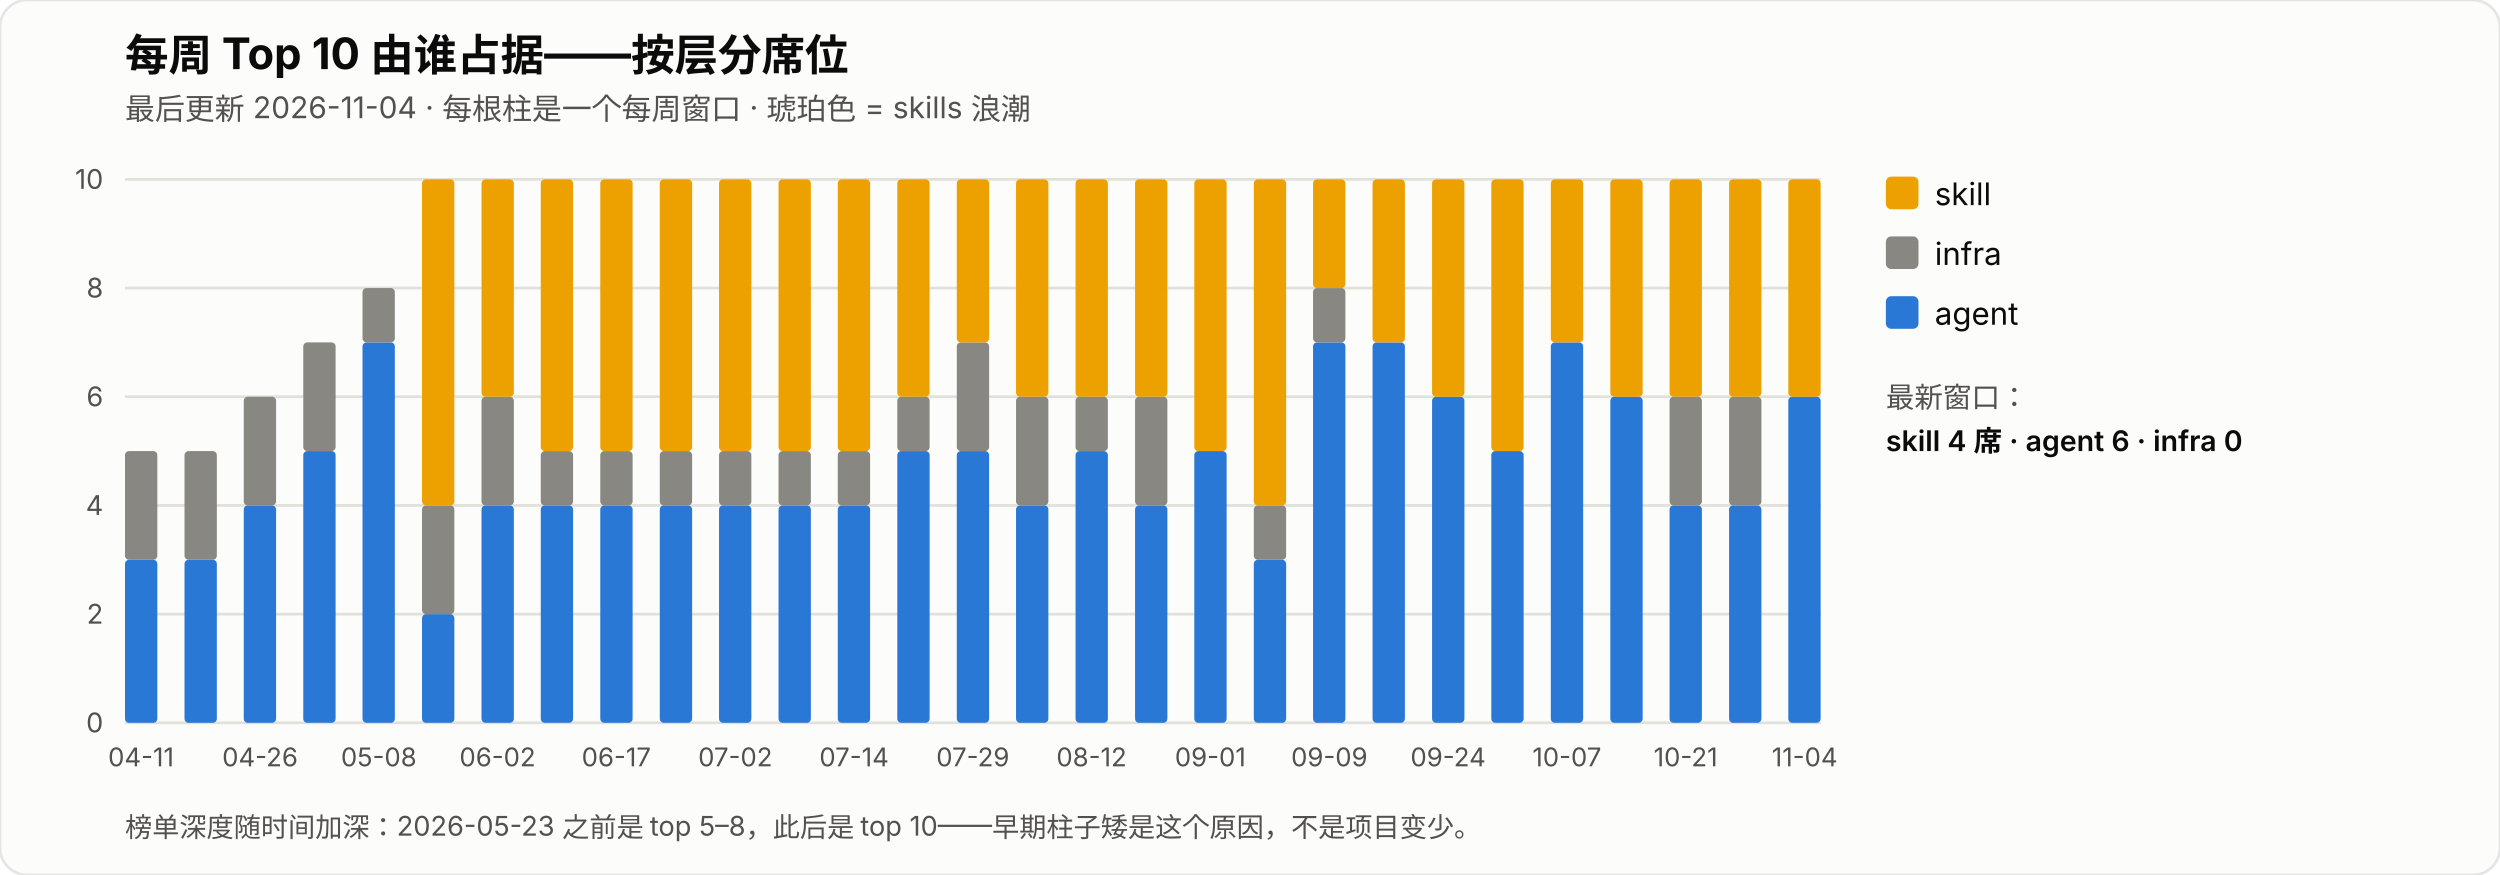
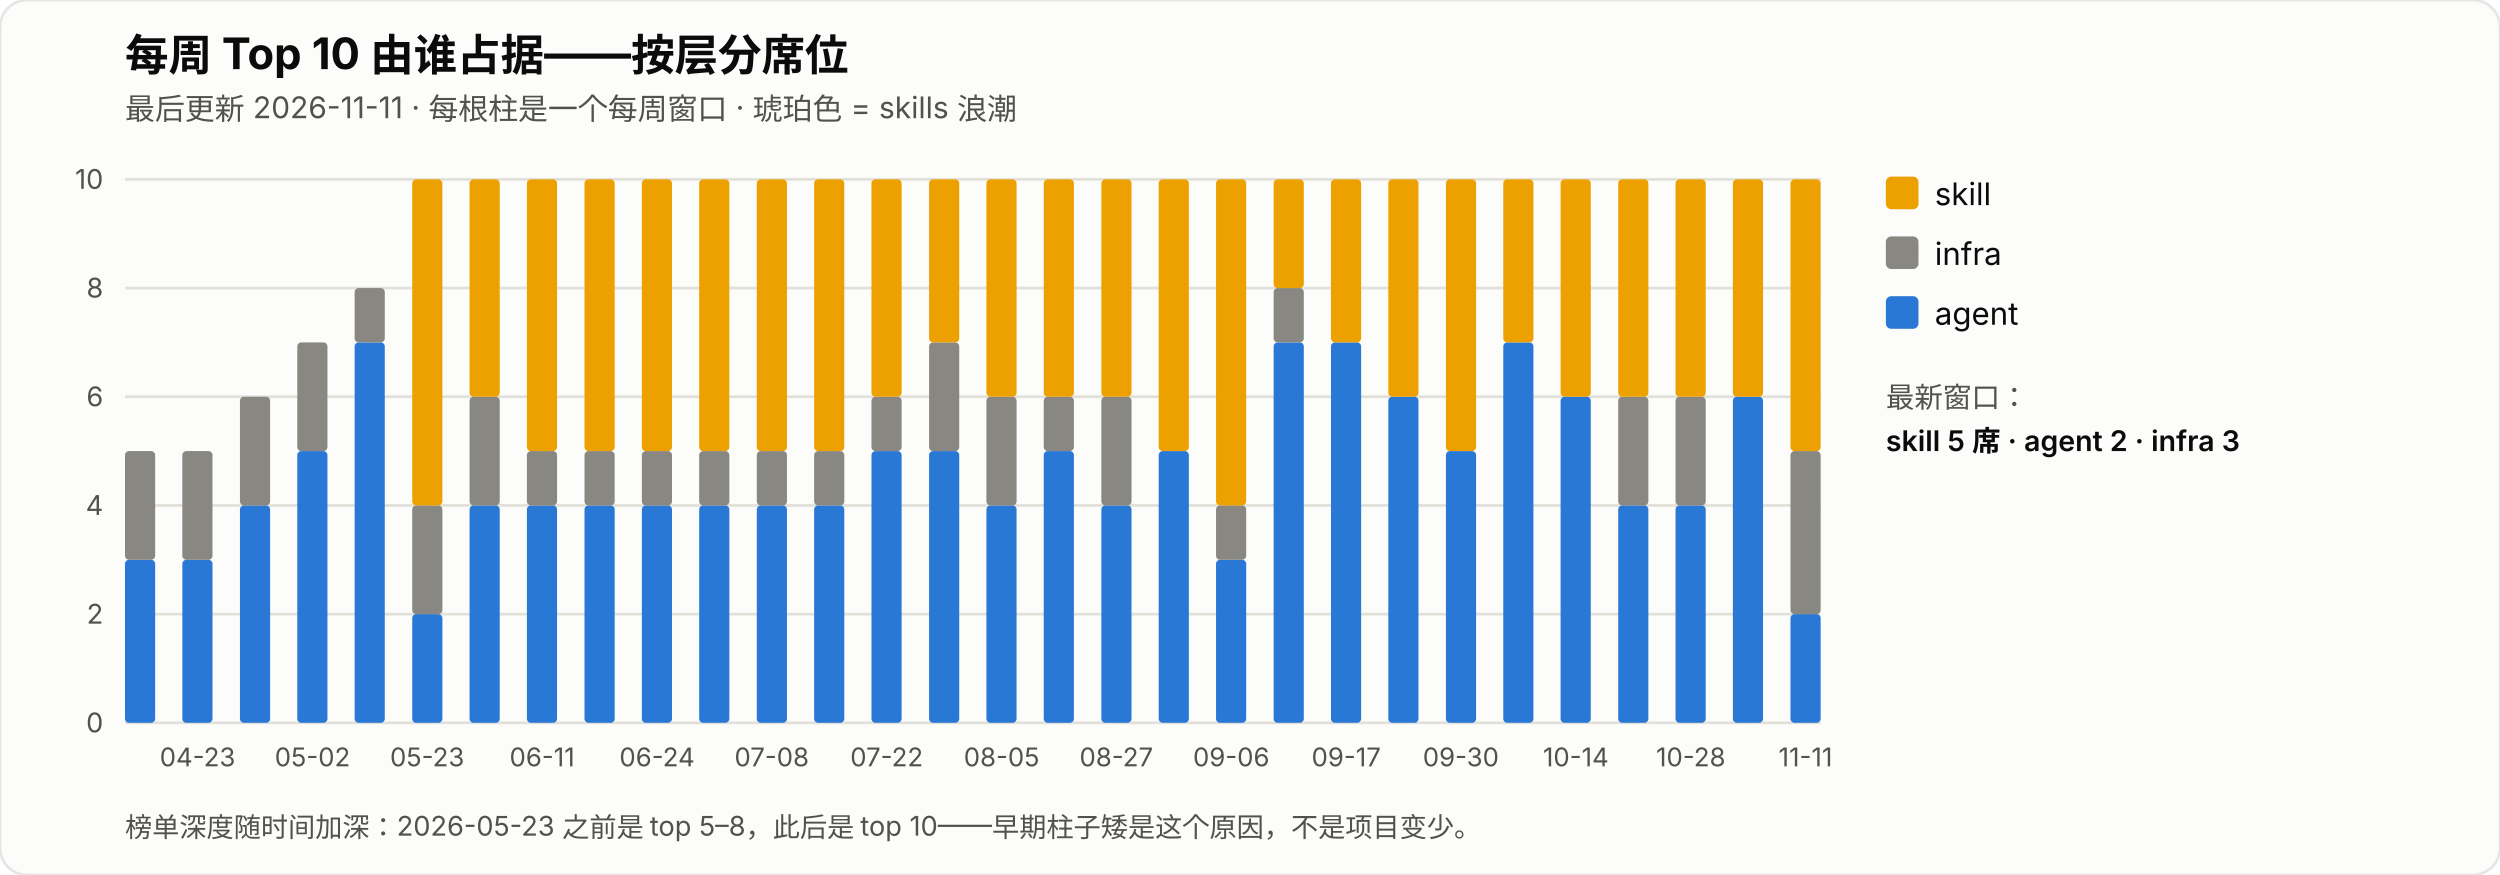
<svg xmlns="http://www.w3.org/2000/svg" width="920" height="322" viewBox="0 0 920 322" font-family="system-ui, -apple-system, sans-serif">
  <rect width="920" height="322" rx="10" fill="#fcfcfb" stroke="rgba(11,11,11,0.10)" />
  <text x="46" y="26" font-size="16" font-weight="700" fill="#0b0b0b">每周 Top 10 由谁占据——按层分席位</text>
-   <text x="46" y="44" font-size="11" fill="#52514e">最后更新 2026-11-04 · 每根柱是一个每周窗口 · 琥珀色 = skills 浪潮</text>
+   <text x="46" y="44" font-size="11" fill="#52514e">最后更新 2026-11-11 · 每根柱是一个每周窗口 · 琥珀色 = skills 浪潮</text>
  <line x1="46" y1="266.0" x2="670" y2="266.0" stroke="#e1e0d9" stroke-width="1" />
  <text x="38" y="269.5" font-size="10" fill="#52514e" text-anchor="end">0</text>
  <line x1="46" y1="226.0" x2="670" y2="226.0" stroke="#e1e0d9" stroke-width="1" />
  <text x="38" y="229.5" font-size="10" fill="#52514e" text-anchor="end">2</text>
  <line x1="46" y1="186.0" x2="670" y2="186.0" stroke="#e1e0d9" stroke-width="1" />
  <text x="38" y="189.5" font-size="10" fill="#52514e" text-anchor="end">4</text>
  <line x1="46" y1="146.0" x2="670" y2="146.0" stroke="#e1e0d9" stroke-width="1" />
  <text x="38" y="149.5" font-size="10" fill="#52514e" text-anchor="end">6</text>
  <line x1="46" y1="106.0" x2="670" y2="106.0" stroke="#e1e0d9" stroke-width="1" />
  <text x="38" y="109.5" font-size="10" fill="#52514e" text-anchor="end">8</text>
  <line x1="46" y1="66.0" x2="670" y2="66.0" stroke="#e1e0d9" stroke-width="1" />
  <text x="38" y="69.5" font-size="10" fill="#52514e" text-anchor="end">10</text>
-   <rect x="46.0" y="206.0" width="11.9" height="60.0" fill="#2a78d6" rx="1.5" />
-   <rect x="46.0" y="166.0" width="11.9" height="40.0" fill="#898781" rx="1.5" />
-   <text x="51.9" y="282" font-size="9.5" fill="#52514e" text-anchor="middle">04-11</text>
-   <rect x="67.9" y="206.0" width="11.9" height="60.0" fill="#2a78d6" rx="1.5" />
-   <rect x="67.9" y="166.0" width="11.9" height="40.0" fill="#898781" rx="1.5" />
-   <rect x="89.7" y="186.0" width="11.9" height="80.0" fill="#2a78d6" rx="1.5" />
-   <rect x="89.7" y="146.0" width="11.9" height="40.0" fill="#898781" rx="1.5" />
-   <text x="95.7" y="282" font-size="9.5" fill="#52514e" text-anchor="middle">04-26</text>
-   <rect x="111.6" y="166.0" width="11.9" height="100.0" fill="#2a78d6" rx="1.5" />
-   <rect x="111.6" y="126.0" width="11.9" height="40.0" fill="#898781" rx="1.5" />
-   <rect x="133.4" y="126.0" width="11.9" height="140.0" fill="#2a78d6" rx="1.5" />
-   <rect x="133.4" y="106.0" width="11.9" height="20.0" fill="#898781" rx="1.5" />
-   <text x="139.4" y="282" font-size="9.5" fill="#52514e" text-anchor="middle">05-08</text>
-   <rect x="155.3" y="226.0" width="11.9" height="40.0" fill="#2a78d6" rx="1.5" />
-   <rect x="155.3" y="186.0" width="11.9" height="40.0" fill="#898781" rx="1.5" />
-   <rect x="155.3" y="66.0" width="11.9" height="120.0" fill="#eda100" rx="1.5" />
-   <rect x="177.2" y="186.0" width="11.9" height="80.0" fill="#2a78d6" rx="1.5" />
-   <rect x="177.2" y="146.0" width="11.9" height="40.0" fill="#898781" rx="1.5" />
-   <rect x="177.2" y="66.0" width="11.9" height="80.0" fill="#eda100" rx="1.5" />
-   <text x="183.1" y="282" font-size="9.5" fill="#52514e" text-anchor="middle">06-02</text>
-   <rect x="199.0" y="186.0" width="11.9" height="80.0" fill="#2a78d6" rx="1.5" />
-   <rect x="199.0" y="166.0" width="11.9" height="20.0" fill="#898781" rx="1.5" />
-   <rect x="199.0" y="66.0" width="11.9" height="100.0" fill="#eda100" rx="1.5" />
-   <rect x="220.9" y="186.0" width="11.9" height="80.0" fill="#2a78d6" rx="1.5" />
-   <rect x="220.9" y="166.0" width="11.9" height="20.0" fill="#898781" rx="1.5" />
-   <rect x="220.9" y="66.0" width="11.9" height="100.0" fill="#eda100" rx="1.5" />
-   <text x="226.8" y="282" font-size="9.5" fill="#52514e" text-anchor="middle">06-17</text>
-   <rect x="242.8" y="186.0" width="11.9" height="80.0" fill="#2a78d6" rx="1.5" />
-   <rect x="242.8" y="166.0" width="11.9" height="20.0" fill="#898781" rx="1.5" />
-   <rect x="242.8" y="66.0" width="11.9" height="100.0" fill="#eda100" rx="1.5" />
-   <rect x="264.6" y="186.0" width="11.9" height="80.0" fill="#2a78d6" rx="1.5" />
-   <rect x="264.6" y="166.0" width="11.9" height="20.0" fill="#898781" rx="1.5" />
-   <rect x="264.6" y="66.0" width="11.9" height="100.0" fill="#eda100" rx="1.5" />
-   <text x="270.6" y="282" font-size="9.5" fill="#52514e" text-anchor="middle">07-02</text>
-   <rect x="286.5" y="186.0" width="11.9" height="80.0" fill="#2a78d6" rx="1.5" />
-   <rect x="286.5" y="166.0" width="11.9" height="20.0" fill="#898781" rx="1.5" />
-   <rect x="286.5" y="66.0" width="11.9" height="100.0" fill="#eda100" rx="1.5" />
-   <rect x="308.3" y="186.0" width="11.9" height="80.0" fill="#2a78d6" rx="1.5" />
-   <rect x="308.3" y="166.0" width="11.9" height="20.0" fill="#898781" rx="1.5" />
-   <rect x="308.3" y="66.0" width="11.9" height="100.0" fill="#eda100" rx="1.5" />
-   <text x="314.3" y="282" font-size="9.5" fill="#52514e" text-anchor="middle">07-14</text>
-   <rect x="330.2" y="166.0" width="11.9" height="100.0" fill="#2a78d6" rx="1.5" />
-   <rect x="330.2" y="146.0" width="11.9" height="20.0" fill="#898781" rx="1.5" />
-   <rect x="330.2" y="66.0" width="11.9" height="80.0" fill="#eda100" rx="1.5" />
-   <rect x="352.1" y="166.0" width="11.9" height="100.0" fill="#2a78d6" rx="1.5" />
-   <rect x="352.1" y="126.0" width="11.9" height="40.0" fill="#898781" rx="1.5" />
-   <rect x="352.1" y="66.0" width="11.9" height="60.0" fill="#eda100" rx="1.5" />
-   <text x="358.0" y="282" font-size="9.5" fill="#52514e" text-anchor="middle">07-29</text>
-   <rect x="373.9" y="186.0" width="11.9" height="80.0" fill="#2a78d6" rx="1.5" />
-   <rect x="373.9" y="146.0" width="11.9" height="40.0" fill="#898781" rx="1.5" />
-   <rect x="373.9" y="66.0" width="11.9" height="80.0" fill="#eda100" rx="1.5" />
-   <rect x="395.8" y="166.0" width="11.9" height="100.0" fill="#2a78d6" rx="1.5" />
-   <rect x="395.8" y="146.0" width="11.9" height="20.0" fill="#898781" rx="1.5" />
-   <rect x="395.8" y="66.0" width="11.9" height="80.0" fill="#eda100" rx="1.5" />
-   <text x="401.7" y="282" font-size="9.5" fill="#52514e" text-anchor="middle">08-12</text>
-   <rect x="417.7" y="186.0" width="11.9" height="80.0" fill="#2a78d6" rx="1.5" />
-   <rect x="417.7" y="146.0" width="11.9" height="40.0" fill="#898781" rx="1.5" />
-   <rect x="417.7" y="66.0" width="11.9" height="80.0" fill="#eda100" rx="1.5" />
-   <rect x="439.5" y="166.0" width="11.9" height="100.0" fill="#2a78d6" rx="1.5" />
-   <rect x="439.5" y="66.0" width="11.9" height="100.0" fill="#eda100" rx="1.5" />
-   <text x="445.4" y="282" font-size="9.5" fill="#52514e" text-anchor="middle">09-01</text>
-   <rect x="461.4" y="206.0" width="11.9" height="60.0" fill="#2a78d6" rx="1.5" />
-   <rect x="461.4" y="186.0" width="11.9" height="20.0" fill="#898781" rx="1.5" />
-   <rect x="461.4" y="66.0" width="11.9" height="120.0" fill="#eda100" rx="1.5" />
-   <rect x="483.2" y="126.0" width="11.9" height="140.0" fill="#2a78d6" rx="1.5" />
-   <rect x="483.2" y="106.0" width="11.9" height="20.0" fill="#898781" rx="1.5" />
-   <rect x="483.2" y="66.0" width="11.9" height="40.0" fill="#eda100" rx="1.5" />
-   <text x="489.2" y="282" font-size="9.5" fill="#52514e" text-anchor="middle">09-09</text>
-   <rect x="505.1" y="126.0" width="11.9" height="140.0" fill="#2a78d6" rx="1.5" />
-   <rect x="505.1" y="66.0" width="11.9" height="60.0" fill="#eda100" rx="1.5" />
-   <rect x="527.0" y="146.0" width="11.9" height="120.0" fill="#2a78d6" rx="1.5" />
-   <rect x="527.0" y="66.0" width="11.9" height="80.0" fill="#eda100" rx="1.5" />
-   <text x="532.9" y="282" font-size="9.5" fill="#52514e" text-anchor="middle">09-24</text>
-   <rect x="548.8" y="166.0" width="11.9" height="100.0" fill="#2a78d6" rx="1.5" />
-   <rect x="548.8" y="66.0" width="11.9" height="100.0" fill="#eda100" rx="1.5" />
-   <rect x="570.7" y="126.0" width="11.9" height="140.0" fill="#2a78d6" rx="1.5" />
-   <rect x="570.7" y="66.0" width="11.9" height="60.0" fill="#eda100" rx="1.5" />
-   <text x="576.6" y="282" font-size="9.5" fill="#52514e" text-anchor="middle">10-07</text>
-   <rect x="592.6" y="146.0" width="11.9" height="120.0" fill="#2a78d6" rx="1.5" />
-   <rect x="592.6" y="66.0" width="11.9" height="80.0" fill="#eda100" rx="1.5" />
-   <rect x="614.4" y="186.0" width="11.9" height="80.0" fill="#2a78d6" rx="1.5" />
-   <rect x="614.4" y="146.0" width="11.9" height="40.0" fill="#898781" rx="1.5" />
-   <rect x="614.4" y="66.0" width="11.9" height="80.0" fill="#eda100" rx="1.5" />
-   <text x="620.3" y="282" font-size="9.5" fill="#52514e" text-anchor="middle">10-21</text>
-   <rect x="636.3" y="186.0" width="11.9" height="80.0" fill="#2a78d6" rx="1.5" />
-   <rect x="636.3" y="146.0" width="11.9" height="40.0" fill="#898781" rx="1.5" />
-   <rect x="636.3" y="66.0" width="11.9" height="80.0" fill="#eda100" rx="1.5" />
-   <rect x="658.1" y="146.0" width="11.9" height="120.0" fill="#2a78d6" rx="1.5" />
-   <rect x="658.1" y="66.0" width="11.9" height="80.0" fill="#eda100" rx="1.5" />
-   <text x="664.1" y="282" font-size="9.5" fill="#52514e" text-anchor="middle">11-04</text>
+   <rect x="46.0" y="206.0" width="11.1" height="60.0" fill="#2a78d6" rx="1.5" />
+   <rect x="46.0" y="166.0" width="11.1" height="40.0" fill="#898781" rx="1.5" />
+   <rect x="67.1" y="206.0" width="11.1" height="60.0" fill="#2a78d6" rx="1.5" />
+   <rect x="67.1" y="166.0" width="11.1" height="40.0" fill="#898781" rx="1.5" />
+   <text x="72.7" y="282" font-size="9.5" fill="#52514e" text-anchor="middle">04-23</text>
+   <rect x="88.3" y="186.0" width="11.1" height="80.0" fill="#2a78d6" rx="1.5" />
+   <rect x="88.3" y="146.0" width="11.1" height="40.0" fill="#898781" rx="1.5" />
+   <rect x="109.4" y="166.0" width="11.1" height="100.0" fill="#2a78d6" rx="1.5" />
+   <rect x="109.4" y="126.0" width="11.1" height="40.0" fill="#898781" rx="1.5" />
+   <text x="115.0" y="282" font-size="9.5" fill="#52514e" text-anchor="middle">05-02</text>
+   <rect x="130.5" y="126.0" width="11.1" height="140.0" fill="#2a78d6" rx="1.5" />
+   <rect x="130.5" y="106.0" width="11.1" height="20.0" fill="#898781" rx="1.5" />
+   <rect x="151.7" y="226.0" width="11.1" height="40.0" fill="#2a78d6" rx="1.5" />
+   <rect x="151.7" y="186.0" width="11.1" height="40.0" fill="#898781" rx="1.5" />
+   <rect x="151.7" y="66.0" width="11.1" height="120.0" fill="#eda100" rx="1.5" />
+   <text x="157.2" y="282" font-size="9.5" fill="#52514e" text-anchor="middle">05-23</text>
+   <rect x="172.8" y="186.0" width="11.1" height="80.0" fill="#2a78d6" rx="1.5" />
+   <rect x="172.8" y="146.0" width="11.1" height="40.0" fill="#898781" rx="1.5" />
+   <rect x="172.8" y="66.0" width="11.1" height="80.0" fill="#eda100" rx="1.5" />
+   <rect x="193.9" y="186.0" width="11.1" height="80.0" fill="#2a78d6" rx="1.5" />
+   <rect x="193.9" y="166.0" width="11.1" height="20.0" fill="#898781" rx="1.5" />
+   <rect x="193.9" y="66.0" width="11.1" height="100.0" fill="#eda100" rx="1.5" />
+   <text x="199.5" y="282" font-size="9.5" fill="#52514e" text-anchor="middle">06-11</text>
+   <rect x="215.1" y="186.0" width="11.1" height="80.0" fill="#2a78d6" rx="1.5" />
+   <rect x="215.1" y="166.0" width="11.1" height="20.0" fill="#898781" rx="1.5" />
+   <rect x="215.1" y="66.0" width="11.1" height="100.0" fill="#eda100" rx="1.5" />
+   <rect x="236.2" y="186.0" width="11.1" height="80.0" fill="#2a78d6" rx="1.5" />
+   <rect x="236.2" y="166.0" width="11.1" height="20.0" fill="#898781" rx="1.5" />
+   <rect x="236.2" y="66.0" width="11.1" height="100.0" fill="#eda100" rx="1.5" />
+   <text x="241.8" y="282" font-size="9.5" fill="#52514e" text-anchor="middle">06-24</text>
+   <rect x="257.3" y="186.0" width="11.1" height="80.0" fill="#2a78d6" rx="1.5" />
+   <rect x="257.3" y="166.0" width="11.1" height="20.0" fill="#898781" rx="1.5" />
+   <rect x="257.3" y="66.0" width="11.1" height="100.0" fill="#eda100" rx="1.5" />
+   <rect x="278.5" y="186.0" width="11.1" height="80.0" fill="#2a78d6" rx="1.5" />
+   <rect x="278.5" y="166.0" width="11.1" height="20.0" fill="#898781" rx="1.5" />
+   <rect x="278.5" y="66.0" width="11.1" height="100.0" fill="#eda100" rx="1.5" />
+   <text x="284.0" y="282" font-size="9.5" fill="#52514e" text-anchor="middle">07-08</text>
+   <rect x="299.6" y="186.0" width="11.1" height="80.0" fill="#2a78d6" rx="1.5" />
+   <rect x="299.6" y="166.0" width="11.1" height="20.0" fill="#898781" rx="1.5" />
+   <rect x="299.6" y="66.0" width="11.1" height="100.0" fill="#eda100" rx="1.5" />
+   <rect x="320.7" y="166.0" width="11.1" height="100.0" fill="#2a78d6" rx="1.5" />
+   <rect x="320.7" y="146.0" width="11.1" height="20.0" fill="#898781" rx="1.5" />
+   <rect x="320.7" y="66.0" width="11.1" height="80.0" fill="#eda100" rx="1.5" />
+   <text x="326.3" y="282" font-size="9.5" fill="#52514e" text-anchor="middle">07-22</text>
+   <rect x="341.9" y="166.0" width="11.1" height="100.0" fill="#2a78d6" rx="1.5" />
+   <rect x="341.9" y="126.0" width="11.1" height="40.0" fill="#898781" rx="1.5" />
+   <rect x="341.9" y="66.0" width="11.1" height="60.0" fill="#eda100" rx="1.5" />
+   <rect x="363.0" y="186.0" width="11.1" height="80.0" fill="#2a78d6" rx="1.5" />
+   <rect x="363.0" y="146.0" width="11.1" height="40.0" fill="#898781" rx="1.5" />
+   <rect x="363.0" y="66.0" width="11.1" height="80.0" fill="#eda100" rx="1.5" />
+   <text x="368.6" y="282" font-size="9.5" fill="#52514e" text-anchor="middle">08-05</text>
+   <rect x="384.1" y="166.0" width="11.1" height="100.0" fill="#2a78d6" rx="1.5" />
+   <rect x="384.1" y="146.0" width="11.1" height="20.0" fill="#898781" rx="1.5" />
+   <rect x="384.1" y="66.0" width="11.1" height="80.0" fill="#eda100" rx="1.5" />
+   <rect x="405.3" y="186.0" width="11.1" height="80.0" fill="#2a78d6" rx="1.5" />
+   <rect x="405.3" y="146.0" width="11.1" height="40.0" fill="#898781" rx="1.5" />
+   <rect x="405.3" y="66.0" width="11.1" height="80.0" fill="#eda100" rx="1.5" />
+   <text x="410.8" y="282" font-size="9.5" fill="#52514e" text-anchor="middle">08-27</text>
+   <rect x="426.4" y="166.0" width="11.1" height="100.0" fill="#2a78d6" rx="1.5" />
+   <rect x="426.4" y="66.0" width="11.1" height="100.0" fill="#eda100" rx="1.5" />
+   <rect x="447.5" y="206.0" width="11.1" height="60.0" fill="#2a78d6" rx="1.5" />
+   <rect x="447.5" y="186.0" width="11.1" height="20.0" fill="#898781" rx="1.5" />
+   <rect x="447.5" y="66.0" width="11.1" height="120.0" fill="#eda100" rx="1.5" />
+   <text x="453.1" y="282" font-size="9.5" fill="#52514e" text-anchor="middle">09-06</text>
+   <rect x="468.7" y="126.0" width="11.1" height="140.0" fill="#2a78d6" rx="1.5" />
+   <rect x="468.7" y="106.0" width="11.1" height="20.0" fill="#898781" rx="1.5" />
+   <rect x="468.7" y="66.0" width="11.1" height="40.0" fill="#eda100" rx="1.5" />
+   <rect x="489.8" y="126.0" width="11.1" height="140.0" fill="#2a78d6" rx="1.5" />
+   <rect x="489.8" y="66.0" width="11.1" height="60.0" fill="#eda100" rx="1.5" />
+   <text x="495.4" y="282" font-size="9.5" fill="#52514e" text-anchor="middle">09-17</text>
+   <rect x="510.9" y="146.0" width="11.1" height="120.0" fill="#2a78d6" rx="1.5" />
+   <rect x="510.9" y="66.0" width="11.1" height="80.0" fill="#eda100" rx="1.5" />
+   <rect x="532.1" y="166.0" width="11.1" height="100.0" fill="#2a78d6" rx="1.5" />
+   <rect x="532.1" y="66.0" width="11.1" height="100.0" fill="#eda100" rx="1.5" />
+   <text x="537.6" y="282" font-size="9.5" fill="#52514e" text-anchor="middle">09-30</text>
+   <rect x="553.2" y="126.0" width="11.1" height="140.0" fill="#2a78d6" rx="1.5" />
+   <rect x="553.2" y="66.0" width="11.1" height="60.0" fill="#eda100" rx="1.5" />
+   <rect x="574.3" y="146.0" width="11.1" height="120.0" fill="#2a78d6" rx="1.5" />
+   <rect x="574.3" y="66.0" width="11.1" height="80.0" fill="#eda100" rx="1.5" />
+   <text x="579.9" y="282" font-size="9.5" fill="#52514e" text-anchor="middle">10-14</text>
+   <rect x="595.5" y="186.0" width="11.1" height="80.0" fill="#2a78d6" rx="1.5" />
+   <rect x="595.5" y="146.0" width="11.1" height="40.0" fill="#898781" rx="1.5" />
+   <rect x="595.5" y="66.0" width="11.1" height="80.0" fill="#eda100" rx="1.5" />
+   <rect x="616.6" y="186.0" width="11.1" height="80.0" fill="#2a78d6" rx="1.5" />
+   <rect x="616.6" y="146.0" width="11.1" height="40.0" fill="#898781" rx="1.5" />
+   <rect x="616.6" y="66.0" width="11.1" height="80.0" fill="#eda100" rx="1.5" />
+   <text x="622.2" y="282" font-size="9.5" fill="#52514e" text-anchor="middle">10-28</text>
+   <rect x="637.7" y="146.0" width="11.1" height="120.0" fill="#2a78d6" rx="1.5" />
+   <rect x="637.7" y="66.0" width="11.1" height="80.0" fill="#eda100" rx="1.5" />
+   <rect x="658.9" y="226.0" width="11.1" height="40.0" fill="#2a78d6" rx="1.5" />
+   <rect x="658.9" y="166.0" width="11.1" height="60.0" fill="#898781" rx="1.5" />
+   <rect x="658.9" y="66.0" width="11.1" height="100.0" fill="#eda100" rx="1.5" />
+   <text x="664.4" y="282" font-size="9.5" fill="#52514e" text-anchor="middle">11-11</text>
  <rect x="694" y="65" width="12" height="12" rx="2" fill="#eda100" />
  <text x="712" y="75.5" font-size="11.5" fill="#0b0b0b">skill</text>
  <rect x="694" y="87" width="12" height="12" rx="2" fill="#898781" />
  <text x="712" y="97.5" font-size="11.5" fill="#0b0b0b">infra</text>
  <rect x="694" y="109" width="12" height="12" rx="2" fill="#2a78d6" />
  <text x="712" y="119.5" font-size="11.5" fill="#0b0b0b">agent</text>
  <text x="694" y="150" font-size="10.5" fill="#52514e">最新窗口：</text>
-   <text x="694" y="166" font-size="10.5" font-weight="600" fill="#0b0b0b">skill 4 席 · agent 6 · infra 0</text>
+   <text x="694" y="166" font-size="10.5" font-weight="600" fill="#0b0b0b">skill 5 席 · agent 2 · infra 3</text>
  <text x="46" y="308" font-size="10" fill="#52514e">榜单深度随时间加深：2026-05-23 之前是 top 5–8，此后是 top 10——早期柱子矮是这个原因，不是项目变少。</text>
</svg>
